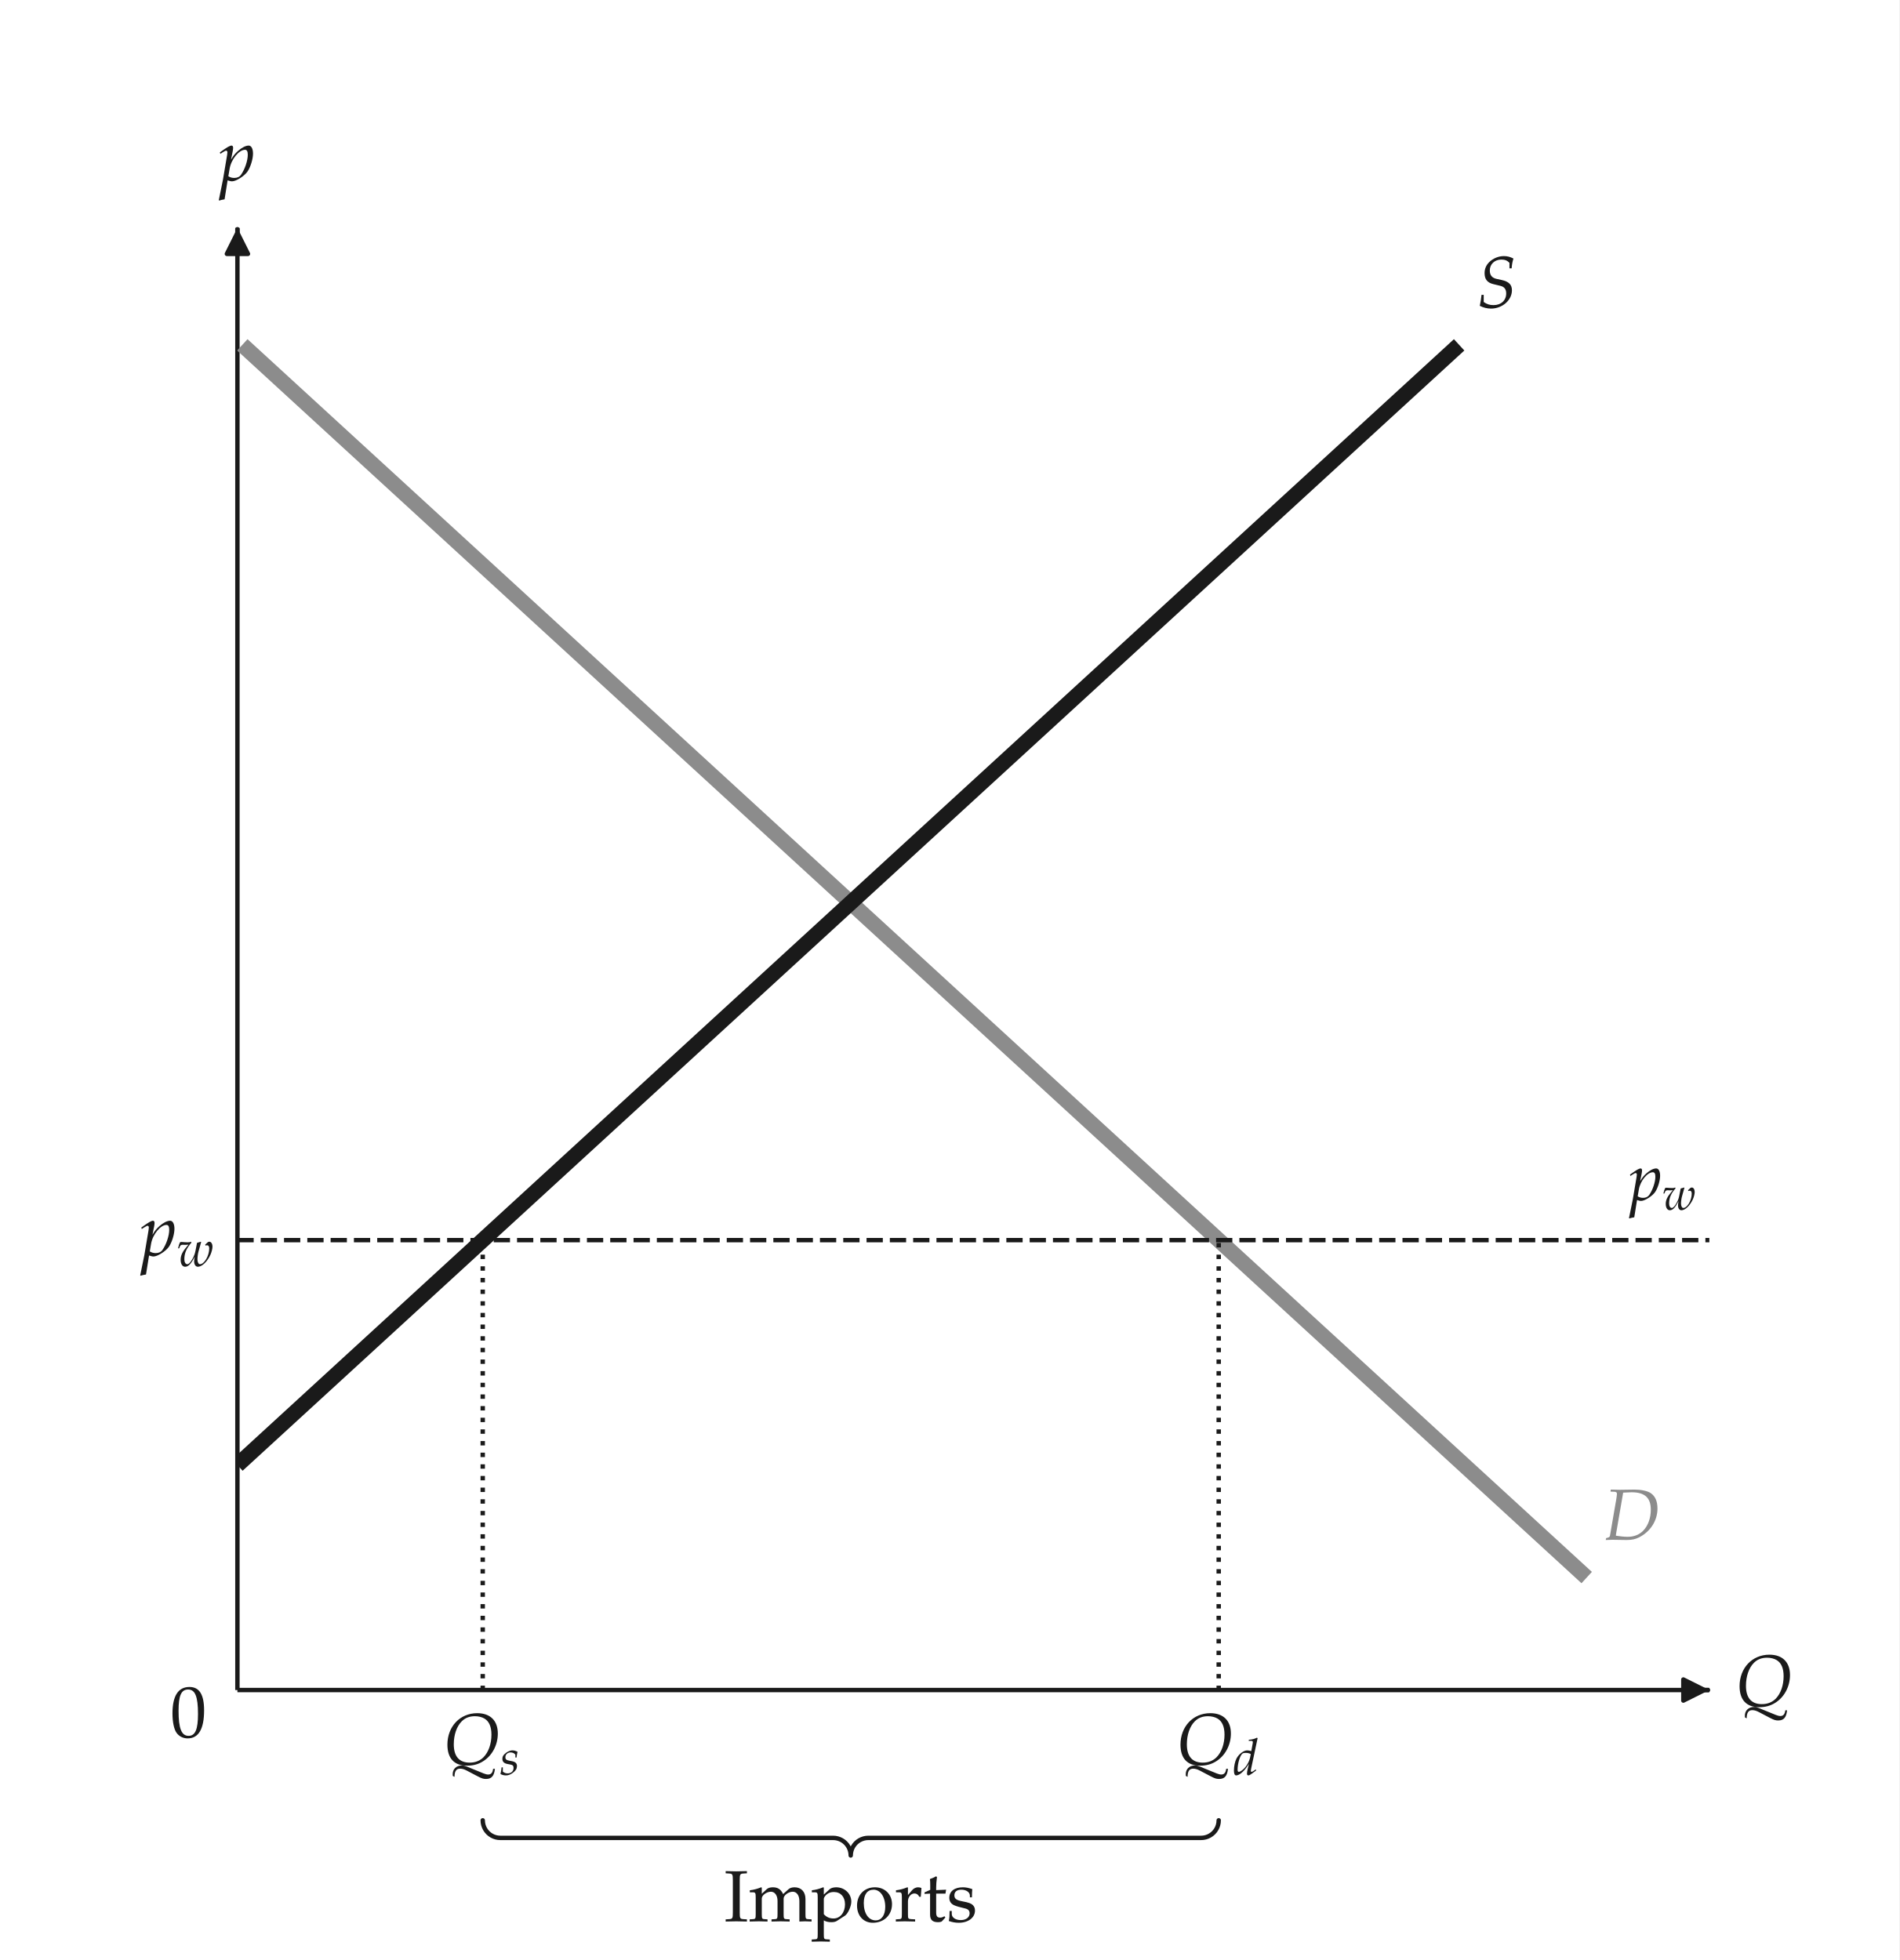
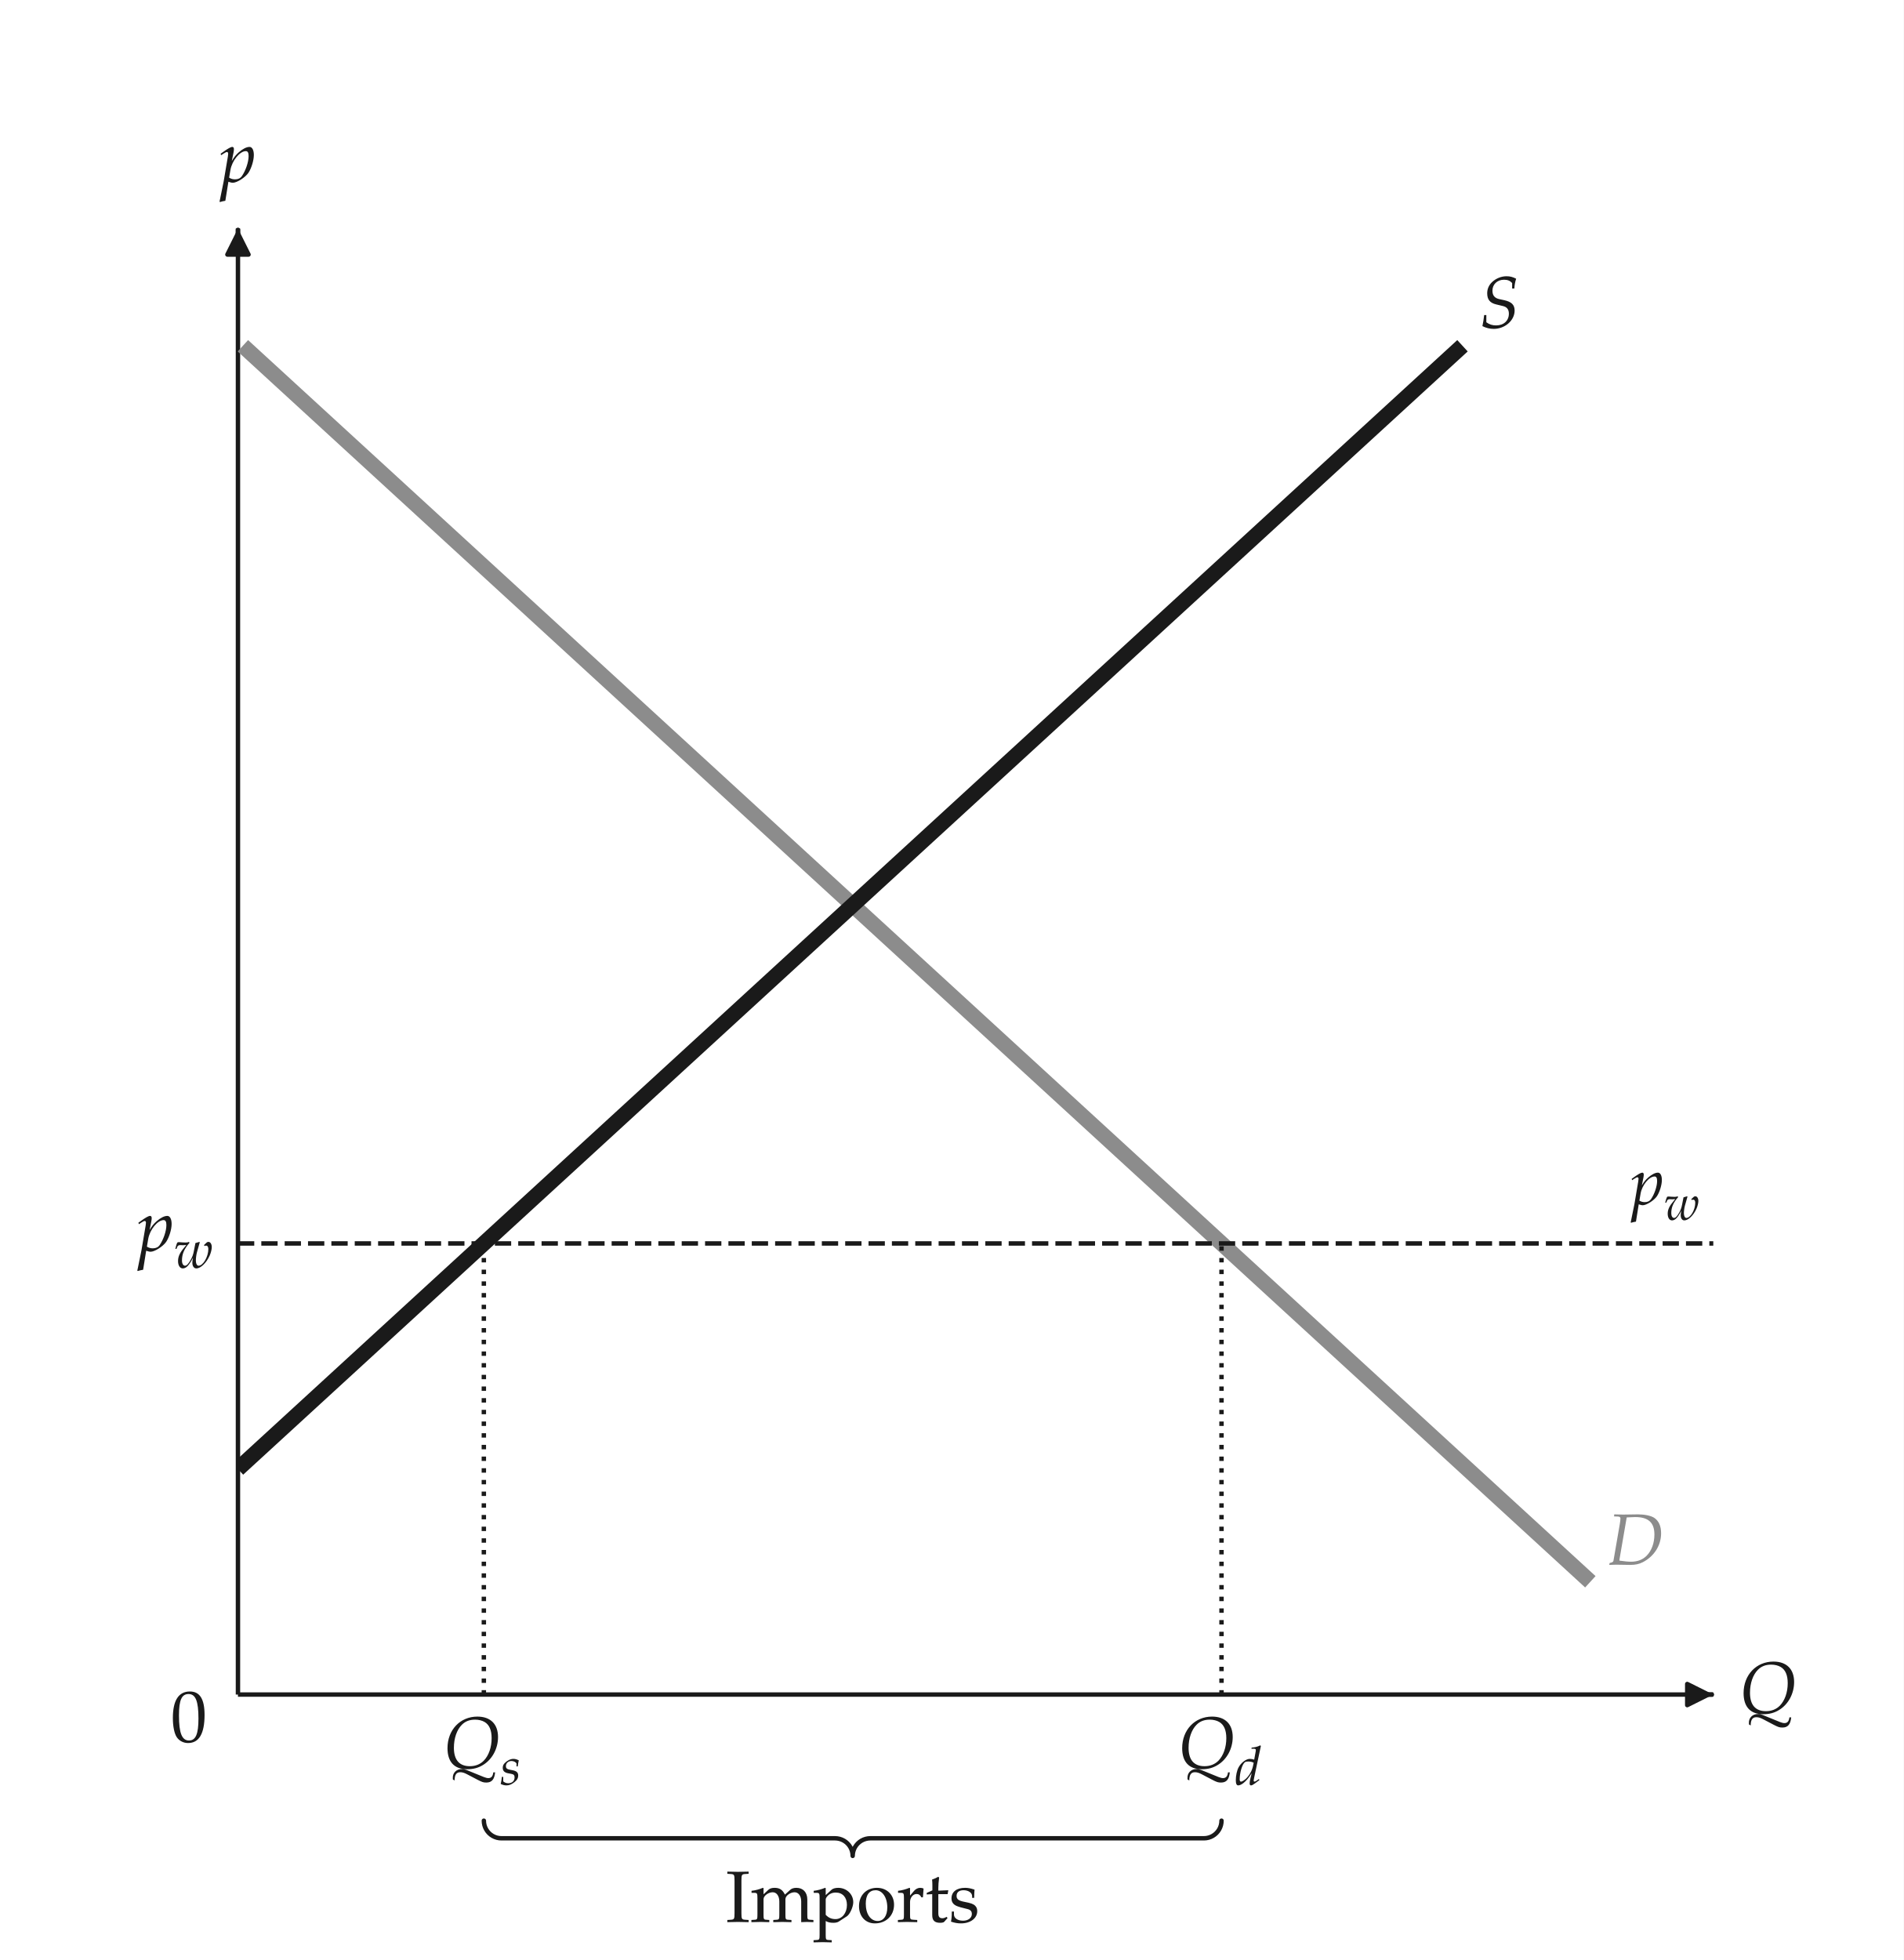
- <svg xmlns="http://www.w3.org/2000/svg" xmlns:xlink="http://www.w3.org/1999/xlink" width="432pt" height="445.896pt" viewBox="0 0 432 445.896" version="1.1">
+ <svg xmlns="http://www.w3.org/2000/svg" width="432pt" height="444.707pt" viewBox="0 0 432 444.707" version="1.1">
  <defs>
    <style type="text/css">*{stroke-linejoin: round; stroke-linecap: butt}</style>
  </defs>
  <g id="figure_1">
    <g id="patch_1">
-       <path d="M 0 445.896  L 432 445.896  L 432 -0  L 0 -0  z " style="fill: #ffffff" />
+       <path d="M 0 444.707  L 432 444.707  L 432 0  L 0 0  z " style="fill: #ffffff" />
    </g>
    <g id="axes_1">
      <g id="axes.x">
        <path d="M 54 384.48  L 388.8 384.48  " style="fill: none; stroke: #1a1a1a; stroke-linejoin: miter" />
      </g>
      <g id="patch_2">
        <path d="M 388.465 384.48  Q 388.633 384.48 387.682 384.48  " style="fill: none; stroke: #1a1a1a; stroke-linecap: round" />
        <path d="M 382.882 382.08  L 387.682 384.48  L 382.882 386.88  z " style="fill: #1a1a1a; stroke: #1a1a1a; stroke-linecap: round" />
      </g>
      <g id="axes.y">
        <path d="M 54 384.48  L 54 51.84  " style="fill: none; stroke: #1a1a1a; stroke-linejoin: miter" />
      </g>
      <g id="patch_3">
        <path d="M 54 52.173  Q 54 52.006 54 52.958  " style="fill: none; stroke: #1a1a1a; stroke-linecap: round" />
        <path d="M 51.6 57.758  L 54 52.958  L 56.4 57.758  z " style="fill: #1a1a1a; stroke: #1a1a1a; stroke-linecap: round" />
      </g>
      <g id="axes.y.label">
-         <g style="fill: #1a1a1a" transform="translate(49.875 41.2035) scale(0.165 -0.165)">
-           <defs>
-             <path id="TeXGyrePagella-Italic-51" d="M -45 -1728  L 0 -1766  C 134 -1722 262 -1690 467 -1658  L 736 19  L 794 0  C 960 -58 1056 -70 1126 -70  C 1485 -70 2221 397 2496 800  C 2758 1190 2976 1894 2976 2374  C 2976 2803 2829 3085 2598 3085  C 2330 3085 1997 2912 1658 2618  C 1402 2387 1267 2227 1037 1850  L 1190 2611  C 1210 2720 1222 2816 1222 2893  C 1222 3014 1171 3085 1082 3085  C 947 3085 704 2950 230 2611  L 51 2483  L 96 2355  L 301 2490  C 480 2605 550 2637 608 2637  C 672 2637 717 2579 717 2490  C 717 2438 704 2310 691 2246  L 320 51  L 6 -1491  L -45 -1728  z M 800 378  L 915 1056  C 1056 1875 1741 2714 2272 2714  C 2438 2714 2515 2573 2515 2278  C 2515 1760 2259 998 1920 512  C 1792 326 1587 230 1325 230  C 1126 230 966 275 800 378  z " transform="scale(0.015625)" />
-           </defs>
-           <use xlink:href="#TeXGyrePagella-Italic-51" transform="translate(0 0.796875)" />
-         </g>
+         <path d="M 57.605 35.164  C 57.605 34.059 57.226 33.333 56.632 33.333  C 55.939 33.333 55.081 33.779 54.206 34.538  C 53.546 35.132 53.2 35.544 52.606 36.517  L 53.002 34.554  C 53.051 34.273 53.084 34.026 53.084 33.828  C 53.084 33.514 52.952 33.333 52.721 33.333  C 52.375 33.333 51.748 33.679 50.527 34.554  L 50.065 34.884  L 50.18 35.214  L 50.708 34.867  C 51.17 34.571 51.352 34.488 51.5 34.488  C 51.665 34.488 51.781 34.636 51.781 34.867  C 51.781 34.999 51.748 35.33 51.715 35.495  L 50.758 41.154  L 49.949 45.13  L 49.817 45.741  L 49.933 45.84  C 50.279 45.724 50.609 45.642 51.137 45.559  L 51.83 41.236  L 51.979 41.286  C 52.408 41.434 52.655 41.468 52.837 41.468  C 53.761 41.468 55.658 40.263 56.368 39.224  C 57.044 38.217 57.605 36.402 57.605 35.164  z M 56.417 35.412  C 56.417 36.748 55.757 38.712 54.883 39.966  C 54.553 40.444 54.025 40.692 53.348 40.692  C 52.837 40.692 52.424 40.577 51.995 40.312  L 52.292 38.563  C 52.655 36.452 54.421 34.29 55.79 34.29  C 56.219 34.29 56.417 34.653 56.417 35.412  z " style="fill: #1a1a1a" />
      </g>
      <g id="axes.x.label">
-         <g style="fill: #1a1a1a" transform="translate(394.8 388.1513) scale(0.165 -0.165)">
-           <defs>
-             <path id="TeXGyrePagella-Italic-32" d="M 339 1741  C 339 531 941 -115 2067 -115  C 2611 -115 3066 6 3482 269  C 4288 768 4787 1709 4787 2720  C 4787 3859 4122 4518 2970 4518  C 1453 4518 339 3347 339 1741  z M 806 -909  C 806 -909 806 -966 813 -1018  L 966 -1101  C 966 -608 1120 -378 1459 -378  C 1645 -378 1824 -429 2074 -563  L 3002 -1050  C 3386 -1248 3501 -1286 3757 -1286  C 4237 -1286 4467 -1011 4531 -390  L 4371 -390  C 4333 -736 4192 -896 3936 -896  C 3827 -896 3706 -864 3539 -800  L 2029 -186  C 1869 -122 1754 -96 1606 -96  C 1133 -96 781 -422 806 -909  z M 902 1773  C 902 2605 1158 3354 1600 3795  C 1901 4102 2285 4250 2771 4250  C 3078 4250 3392 4173 3603 4045  C 4019 3802 4224 3322 4224 2618  C 4224 1811 3968 1088 3533 640  C 3219 320 2803 154 2304 154  C 1382 154 902 704 902 1773  z " transform="scale(0.015625)" />
-           </defs>
-           <use xlink:href="#TeXGyrePagella-Italic-32" transform="translate(0 0.40625)" />
-         </g>
+         <path d="M 406.482 389.653  L 406.07 389.653  C 405.971 390.544 405.608 390.956 404.947 390.956  C 404.667 390.956 404.353 390.874 403.925 390.709  L 400.031 389.125  C 399.618 388.96 399.321 388.894 398.942 388.894  C 397.721 388.894 396.813 389.735 396.879 390.989  C 396.879 390.989 396.879 391.138 396.896 391.27  L 397.291 391.484  C 397.291 390.214 397.688 389.62 398.562 389.62  C 399.041 389.62 399.502 389.752 400.146 390.098  L 402.538 391.352  C 403.529 391.864 403.825 391.963 404.486 391.963  C 405.723 391.963 406.317 391.253 406.482 389.653  z M 407.142 381.634  C 407.142 378.697 405.426 376.997 402.456 376.997  C 398.546 376.997 395.675 380.017 395.675 384.158  C 395.675 387.277 397.226 388.943 400.13 388.943  C 401.532 388.943 402.704 388.63 403.776 387.953  C 405.855 386.666 407.142 384.241 407.142 381.634  z M 405.69 381.898  C 405.69 383.977 405.03 385.841 403.908 386.996  C 403.099 387.821 402.027 388.25 400.74 388.25  C 398.364 388.25 397.127 386.831 397.127 384.076  C 397.127 381.931 397.786 380 398.925 378.862  C 399.7 378.07 400.69 377.69 401.945 377.69  C 402.736 377.69 403.545 377.888 404.089 378.218  C 405.162 378.845 405.69 380.083 405.69 381.898  z " style="fill: #1a1a1a" />
      </g>
      <g id="axes.origin.label">
-         <g style="fill: #1a1a1a" transform="translate(38.75 395.1513) scale(0.165 -0.165)">
-           <defs>
-             <path id="TeXGyrePagella-Regular-11" d="M 186 2074  C 186 1325 320 678 544 365  C 768 51 1126 -128 1523 -128  C 2490 -128 2976 704 2976 2342  C 2976 3744 2560 4410 1683 4410  C 691 4410 186 3622 186 2074  z M 723 2304  C 723 3654 960 4186 1568 4186  C 2189 4186 2438 3558 2438 2022  C 2438 659 2195 96 1606 96  C 986 96 723 742 723 2304  z " transform="scale(0.015625)" />
-           </defs>
-           <use xlink:href="#TeXGyrePagella-Regular-11" />
-         </g>
+         <path d="M 39.228 389.805  C 39.228 391.736 39.575 393.402 40.153 394.211  C 40.73 395.019 41.654 395.481 42.677 395.481  C 45.169 395.481 46.422 393.336 46.422 389.112  C 46.422 385.499 45.35 383.783 43.09 383.783  C 40.532 383.783 39.228 385.812 39.228 389.805  z M 40.614 389.211  C 40.614 385.73 41.225 384.36 42.792 384.36  C 44.393 384.36 45.036 385.977 45.036 389.937  C 45.036 393.452 44.41 394.904 42.892 394.904  C 41.291 394.904 40.614 393.237 40.614 389.211  z " style="fill: #1a1a1a" />
      </g>
      <g id="market.trade.volume">
-         <path d="M 109.8 414.116  L 109.834 414.639  L 109.936 415.152  L 110.104 415.647  L 110.336 416.116  L 110.627 416.552  L 110.972 416.945  L 111.365 417.29  L 111.8 417.581  L 112.269 417.812  L 112.765 417.98  L 113.278 418.082  L 113.8 418.116  L 189.5 418.116  L 190.022 418.151  L 190.535 418.253  L 191.031 418.421  L 191.5 418.652  L 191.935 418.943  L 192.328 419.288  L 192.673 419.681  L 192.964 420.116  L 193.196 420.586  L 193.364 421.081  L 193.466 421.594  L 193.5 422.116  L 193.534 421.594  L 193.636 421.081  L 193.804 420.586  L 194.036 420.116  L 194.327 419.681  L 194.672 419.288  L 195.065 418.943  L 195.5 418.652  L 195.969 418.421  L 196.465 418.253  L 196.978 418.151  L 197.5 418.116  L 273.2 418.116  L 273.722 418.082  L 274.235 417.98  L 274.731 417.812  L 275.2 417.581  L 275.635 417.29  L 276.028 416.945  L 276.373 416.552  L 276.664 416.116  L 276.896 415.647  L 277.064 415.152  L 277.166 414.639  L 277.2 414.116  " style="fill: none; stroke: #1a1a1a; stroke-linecap: round" />
+         <path d="M 109.8 413.091  L 109.834 413.613  L 109.936 414.127  L 110.104 414.622  L 110.336 415.091  L 110.627 415.526  L 110.972 415.92  L 111.365 416.265  L 111.8 416.555  L 112.269 416.787  L 112.765 416.955  L 113.278 417.057  L 113.8 417.091  L 189.5 417.091  L 190.022 417.126  L 190.535 417.228  L 191.031 417.396  L 191.5 417.627  L 191.935 417.918  L 192.328 418.263  L 192.673 418.656  L 192.964 419.091  L 193.196 419.561  L 193.364 420.056  L 193.466 420.569  L 193.5 421.091  L 193.534 420.569  L 193.636 420.056  L 193.804 419.561  L 194.036 419.091  L 194.327 418.656  L 194.672 418.263  L 195.065 417.918  L 195.5 417.627  L 195.969 417.396  L 196.465 417.228  L 196.978 417.126  L 197.5 417.091  L 273.2 417.091  L 273.722 417.057  L 274.235 416.955  L 274.731 416.787  L 275.2 416.555  L 275.635 416.265  L 276.028 415.92  L 276.373 415.526  L 276.664 415.091  L 276.896 414.622  L 277.064 414.127  L 277.166 413.613  L 277.2 413.091  " style="fill: none; stroke: #1a1a1a; stroke-linecap: round" />
      </g>
      <g id="market.trade.mark.q_s">
-         <g style="fill: #1a1a1a" transform="translate(100.89 401.459) scale(0.165 -0.165)">
-           <defs>
-             <path id="TeXGyrePagella-Italic-54" d="M 58 102  C 301 -19 518 -70 742 -70  C 1056 -70 1350 45 1677 301  C 2003 557 2138 794 2138 1114  C 2138 1459 1939 1645 1459 1734  L 1184 1786  C 800 1856 678 1965 678 2227  C 678 2566 960 2829 1331 2829  C 1594 2829 1837 2714 1939 2541  L 1939 2189  L 2086 2189  C 2112 2413 2138 2586 2208 2912  C 1958 3034 1779 3085 1568 3085  C 1235 3085 845 2899 538 2586  C 371 2413 301 2253 301 2022  C 301 1664 499 1459 922 1376  L 1325 1299  C 1606 1248 1709 1139 1709 883  C 1709 461 1414 186 960 186  C 730 186 538 256 358 410  L 358 947  L 198 947  C 166 621 128 397 58 102  z " transform="scale(0.015625)" />
-           </defs>
-           <use xlink:href="#TeXGyrePagella-Italic-32" transform="translate(0 0.40625)" />
-           <use xlink:href="#TeXGyrePagella-Italic-54" transform="translate(77.79993 -14.05469) scale(0.7)" />
-         </g>
+         <path d="M 112.359 402.135  L 111.946 402.135  C 111.847 403.026 111.484 403.439 110.824 403.439  C 110.544 403.439 110.23 403.356 109.801 403.192  L 105.907 401.608  C 105.495 401.442 105.198 401.377 104.818 401.377  C 103.597 401.377 102.69 402.218 102.756 403.472  C 102.756 403.472 102.756 403.62 102.772 403.752  L 103.168 403.967  C 103.168 402.697 103.564 402.103 104.439 402.103  C 104.917 402.103 105.379 402.235 106.023 402.581  L 108.415 403.835  C 109.405 404.346 109.702 404.445 110.362 404.445  C 111.6 404.445 112.194 403.736 112.359 402.135  z M 113.019 394.116  C 113.019 391.18 111.303 389.48 108.333 389.48  C 104.422 389.48 101.551 392.5 101.551 396.641  C 101.551 399.76 103.102 401.426 106.006 401.426  C 107.409 401.426 108.58 401.113 109.653 400.436  C 111.732 399.149 113.019 396.724 113.019 394.116  z M 111.567 394.38  C 111.567 396.459 110.907 398.324 109.785 399.479  C 108.976 400.304 107.904 400.733 106.617 400.733  C 104.241 400.733 103.003 399.314 103.003 396.558  C 103.003 394.413 103.663 392.483 104.802 391.344  C 105.577 390.553 106.567 390.173 107.821 390.173  C 108.613 390.173 109.422 390.371 109.966 390.701  C 111.039 391.328 111.567 392.565 111.567 394.38  z M 117.726 399.401  C 117.25 399.169 116.908 399.072 116.505 399.072  C 115.87 399.072 115.125 399.426 114.539 400.024  C 114.222 400.354 114.088 400.659 114.088 401.099  C 114.088 401.782 114.466 402.173 115.272 402.332  L 116.041 402.478  C 116.578 402.576 116.774 402.784 116.774 403.272  C 116.774 404.078 116.212 404.603 115.345 404.603  C 114.906 404.603 114.539 404.469 114.197 404.176  L 114.197 403.15  L 113.892 403.15  C 113.831 403.773 113.758 404.2 113.624 404.762  C 114.088 404.994 114.503 405.091 114.93 405.091  C 115.528 405.091 116.09 404.872 116.713 404.383  C 117.335 403.895 117.592 403.443 117.592 402.832  C 117.592 402.173 117.213 401.819 116.298 401.648  L 115.773 401.55  C 115.04 401.416 114.808 401.209 114.808 400.708  C 114.808 400.061 115.345 399.56 116.053 399.56  C 116.554 399.56 117.018 399.78 117.213 400.11  L 117.213 400.781  L 117.494 400.781  C 117.543 400.354 117.592 400.024 117.726 399.401  z " style="fill: #1a1a1a" />
      </g>
      <g id="market.trade.mark.q_d">
-         <g style="fill: #1a1a1a" transform="translate(267.63 401.459) scale(0.165 -0.165)">
-           <defs>
-             <path id="TeXGyrePagella-Italic-45" d="M 109 550  C 109 134 205 -70 390 -70  C 563 -70 800 38 1018 211  C 1363 493 1574 742 2003 1389  L 1856 806  C 1786 525 1754 320 1754 154  C 1754 19 1811 -70 1920 -70  C 2029 -70 2182 19 2400 179  L 2918 563  L 2854 685  L 2573 486  C 2483 422 2381 378 2323 378  C 2272 378 2234 435 2234 525  C 2234 576 2246 634 2285 819  L 3091 4621  L 3014 4691  C 2682 4525 2451 4467 1990 4422  L 1965 4288  L 2272 4288  C 2426 4288 2490 4243 2490 4134  C 2490 4083 2483 4026 2477 3981  L 2298 2995  C 2106 3053 1933 3085 1773 3085  C 1331 3085 730 2624 435 2067  C 237 1696 109 1088 109 550  z M 570 627  C 570 1434 864 2432 1178 2675  C 1261 2739 1382 2771 1555 2771  C 1837 2771 2022 2733 2234 2624  L 2157 2246  C 2042 1683 1728 1120 1331 742  C 1107 531 851 378 730 378  C 627 378 570 467 570 627  z " transform="scale(0.015625)" />
-           </defs>
-           <use xlink:href="#TeXGyrePagella-Italic-32" transform="translate(0 0.40625)" />
-           <use xlink:href="#TeXGyrePagella-Italic-45" transform="translate(77.79993 -14.05469) scale(0.7)" />
-         </g>
+         <path d="M 279.081 402.135  L 278.668 402.135  C 278.57 403.026 278.207 403.439 277.546 403.439  C 277.266 403.439 276.952 403.356 276.524 403.192  L 272.63 401.608  C 272.217 401.442 271.92 401.377 271.541 401.377  C 270.32 401.377 269.412 402.218 269.478 403.472  C 269.478 403.472 269.478 403.62 269.495 403.752  L 269.89 403.967  C 269.89 402.697 270.286 402.103 271.161 402.103  C 271.639 402.103 272.101 402.235 272.745 402.581  L 275.137 403.835  C 276.127 404.346 276.425 404.445 277.084 404.445  C 278.322 404.445 278.916 403.736 279.081 402.135  z M 279.741 394.116  C 279.741 391.18 278.025 389.48 275.055 389.48  C 271.144 389.48 268.274 392.5 268.274 396.641  C 268.274 399.76 269.825 401.426 272.728 401.426  C 274.131 401.426 275.303 401.113 276.375 400.436  C 278.454 399.149 279.741 396.724 279.741 394.116  z M 278.289 394.38  C 278.289 396.459 277.629 398.324 276.507 399.479  C 275.699 400.304 274.626 400.733 273.339 400.733  C 270.963 400.733 269.726 399.314 269.726 396.558  C 269.726 394.413 270.385 392.483 271.524 391.344  C 272.3 390.553 273.289 390.173 274.543 390.173  C 275.336 390.173 276.144 390.371 276.688 390.701  C 277.761 391.328 278.289 392.565 278.289 394.38  z M 286.133 396.141  L 285.987 396.007  C 285.352 396.325 284.912 396.434 284.033 396.52  L 283.984 396.776  L 284.571 396.776  C 284.864 396.776 284.986 396.862 284.986 397.069  C 284.986 397.167 284.973 397.277 284.961 397.362  L 284.619 399.243  C 284.253 399.133 283.923 399.072 283.618 399.072  C 282.776 399.072 281.628 399.951 281.066 401.013  C 280.688 401.721 280.444 402.881 280.444 403.907  C 280.444 404.701 280.627 405.091 280.981 405.091  C 281.31 405.091 281.762 404.884 282.177 404.554  C 282.837 404.017 283.24 403.541 284.058 402.307  L 283.777 403.419  C 283.643 403.956 283.582 404.346 283.582 404.664  C 283.582 404.92 283.691 405.091 283.899 405.091  C 284.107 405.091 284.4 404.92 284.815 404.615  L 285.804 403.883  L 285.682 403.651  L 285.144 404.029  C 284.973 404.151 284.778 404.237 284.668 404.237  C 284.571 404.237 284.497 404.127 284.497 403.956  C 284.497 403.858 284.522 403.748 284.595 403.394  z M 284.497 399.951  L 284.351 400.671  C 284.131 401.746 283.533 402.82 282.776 403.541  C 282.348 403.944 281.86 404.237 281.628 404.237  C 281.433 404.237 281.323 404.066 281.323 403.76  C 281.323 402.222 281.884 400.317 282.483 399.853  C 282.641 399.731 282.873 399.67 283.203 399.67  C 283.74 399.67 284.094 399.743 284.497 399.951  z " style="fill: #1a1a1a" />
      </g>
      <g id="market.trade.volume.label">
-         <g style="fill: #1a1a1a" transform="translate(164.692 437.0955) scale(0.165 -0.165)">
-           <defs>
-             <path id="TeXGyrePagella-Regular-2a" d="M 141 -19  C 454 -6 762 0 1075 0  C 1389 0 1702 -6 2016 -19  L 2016 173  L 1709 192  C 1414 211 1382 262 1382 768  L 1382 3642  C 1382 4147 1414 4198 1709 4218  L 2016 4237  L 2016 4429  C 1702 4416 1389 4410 1075 4410  C 762 4410 454 4416 141 4429  L 141 4237  L 448 4218  C 742 4198 774 4147 774 3642  L 774 768  C 774 262 742 211 448 192  L 141 173  L 141 -19  z " transform="scale(0.015625)" />
-             <path id="TeXGyrePagella-Regular-4e" d="M 102 -19  C 371 -6 646 0 915 0  C 1171 0 1421 -6 1677 -19  L 1677 173  L 1408 192  C 1190 205 1171 250 1171 653  L 1171 2010  C 1171 2298 1594 2611 1978 2611  C 2323 2611 2560 2285 2560 1798  L 2560 653  C 2560 250 2541 205 2323 192  L 2029 173  L 2029 -19  C 2298 -6 2560 0 2829 0  C 3098 0 3360 -6 3629 -19  L 3629 173  L 3334 192  C 3117 205 3098 250 3098 653  L 3098 2010  C 3098 2298 3520 2611 3904 2611  C 4250 2611 4486 2285 4486 1798  L 4486 -19  C 4653 -6 4826 0 4992 0  C 5184 0 5370 -6 5562 -19  L 5562 173  L 5261 192  C 5043 205 5024 250 5024 653  L 5024 1971  C 5024 2605 4653 3002 4064 3002  C 3840 3002 3654 2944 3539 2842  L 3053 2406  C 2848 2829 2586 3002 2144 3002  C 1907 3002 1728 2944 1613 2842  L 1171 2432  L 1171 2976  L 1114 3002  C 787 2867 454 2778 115 2739  L 115 2560  L 352 2560  C 608 2560 634 2515 634 2093  L 634 653  C 634 250 614 205 397 192  L 102 173  L 102 -19  z " transform="scale(0.015625)" />
-             <path id="TeXGyrePagella-Regular-51" d="M 51 -1606  L 51 -1798  C 320 -1786 582 -1779 851 -1779  C 1120 -1779 1382 -1786 1651 -1798  L 1651 -1606  L 1357 -1587  C 1139 -1574 1120 -1530 1120 -1126  L 1120 83  C 1312 -32 1517 -77 1805 -77  C 1990 -77 2157 -38 2259 26  L 2989 499  C 3245 666 3546 1325 3546 1734  C 3546 2445 2957 3002 2214 3002  C 1978 3002 1747 2938 1645 2842  L 1120 2362  L 1120 2976  L 1062 3002  C 736 2867 403 2778 64 2739  L 64 2560  L 301 2560  C 557 2560 582 2515 582 2093  L 582 -1126  C 582 -1530 563 -1574 346 -1587  L 51 -1606  z M 1120 627  L 1120 1958  C 1120 2048 1152 2118 1235 2227  C 1421 2464 1683 2586 2003 2586  C 2605 2586 2989 2163 2989 1498  C 2989 781 2560 250 1984 250  C 1632 250 1370 365 1120 627  z " transform="scale(0.015625)" />
-             <path id="TeXGyrePagella-Regular-50" d="M 205 1389  C 205 486 774 -128 1600 -128  C 2586 -128 3290 557 3290 1517  C 3290 2381 2662 3002 1786 3002  C 851 3002 205 2342 205 1389  z M 800 1606  C 800 2374 1107 2790 1670 2790  C 2259 2790 2694 2150 2694 1280  C 2694 544 2368 83 1850 83  C 1222 83 800 698 800 1606  z " transform="scale(0.015625)" />
-             <path id="TeXGyrePagella-Regular-53" d="M 134 -19  C 397 -6 659 0 922 0  C 1229 0 1530 -6 1837 -19  L 1837 173  L 1504 192  C 1216 211 1203 230 1203 653  L 1203 1754  C 1203 2138 1459 2458 1773 2458  C 1965 2458 2099 2368 2202 2163  L 2336 2163  L 2394 2931  C 2323 2976 2208 3002 2093 3002  C 1901 3002 1696 2899 1562 2739  L 1203 2317  L 1203 2976  L 1146 3002  C 819 2867 486 2778 147 2739  L 147 2560  L 384 2560  C 640 2560 666 2515 666 2093  L 666 653  C 666 250 646 205 429 192  L 134 173  L 134 -19  z " transform="scale(0.015625)" />
-             <path id="TeXGyrePagella-Regular-55" d="M 141 2419  L 627 2445  L 627 602  C 627 128 838 -77 1331 -77  C 1478 -77 1632 -45 1670 0  L 1978 339  L 1894 448  C 1734 358 1638 326 1517 326  C 1267 326 1165 454 1165 768  L 1165 2445  L 1984 2445  L 2042 2790  L 1165 2752  L 1165 2995  C 1165 3264 1184 3494 1235 3904  L 1158 3974  C 1005 3878 813 3795 614 3731  C 634 3539 640 3418 640 3226  L 640 2778  L 141 2554  L 141 2419  z " transform="scale(0.015625)" />
-             <path id="TeXGyrePagella-Regular-54" d="M 192 26  C 525 -83 774 -128 1069 -128  C 1907 -128 2502 320 2502 947  C 2502 1146 2451 1293 2323 1421  C 2157 1587 1946 1658 1382 1766  C 858 1869 685 1997 685 2291  C 685 2611 909 2790 1299 2790  C 1728 2790 2054 2566 2054 2266  L 2054 2118  L 2234 2118  C 2240 2490 2246 2643 2266 2842  C 1926 2957 1696 3002 1434 3002  C 691 3002 237 2650 237 2074  C 237 1766 378 1549 672 1414  C 845 1338 1184 1235 1619 1139  C 1907 1075 2029 941 2029 698  C 2029 352 1709 109 1254 109  C 787 109 454 333 454 653  L 454 915  L 262 915  C 262 474 243 282 192 26  z " transform="scale(0.015625)" />
-           </defs>
-           <use xlink:href="#TeXGyrePagella-Regular-2a" />
-           <use xlink:href="#TeXGyrePagella-Regular-4e" transform="translate(33.70312 0)" />
-           <use xlink:href="#TeXGyrePagella-Regular-51" transform="translate(120 0)" />
-           <use xlink:href="#TeXGyrePagella-Regular-50" transform="translate(180.0938 0)" />
-           <use xlink:href="#TeXGyrePagella-Regular-53" transform="translate(234.6875 0)" />
-           <use xlink:href="#TeXGyrePagella-Regular-55" transform="translate(274.1875 0)" />
-           <use xlink:href="#TeXGyrePagella-Regular-54" transform="translate(306.7812 0)" />
-         </g>
+         <path d="M 165.054 436.12  C 165.863 436.087 166.655 436.07 167.463 436.07  C 168.272 436.07 169.08 436.087 169.888 436.12  L 169.888 435.625  L 169.096 435.575  C 168.338 435.526 168.255 435.394 168.255 434.09  L 168.255 426.682  C 168.255 425.378 168.338 425.246 169.096 425.197  L 169.888 425.147  L 169.888 424.652  C 169.08 424.685 168.272 424.702 167.463 424.702  C 166.655 424.702 165.863 424.685 165.054 424.652  L 165.054 425.147  L 165.846 425.197  C 166.605 425.246 166.688 425.378 166.688 426.682  L 166.688 434.09  C 166.688 435.394 166.605 435.526 165.846 435.575  L 165.054 435.625  z M 170.516 436.12  C 171.208 436.087 171.918 436.07 172.611 436.07  C 173.271 436.07 173.915 436.087 174.575 436.12  L 174.575 435.625  L 173.881 435.575  C 173.321 435.542 173.271 435.427 173.271 434.387  L 173.271 430.889  C 173.271 430.147 174.36 429.338 175.35 429.338  C 176.241 429.338 176.851 430.18 176.851 431.434  L 176.851 434.387  C 176.851 435.427 176.802 435.542 176.241 435.575  L 175.482 435.625  L 175.482 436.12  C 176.175 436.087 176.851 436.07 177.544 436.07  C 178.238 436.07 178.914 436.087 179.607 436.12  L 179.607 435.625  L 178.848 435.575  C 178.287 435.542 178.238 435.427 178.238 434.387  L 178.238 430.889  C 178.238 430.147 179.327 429.338 180.316 429.338  C 181.208 429.338 181.818 430.18 181.818 431.434  L 181.818 436.12  C 182.247 436.087 182.692 436.07 183.121 436.07  C 183.617 436.07 184.095 436.087 184.59 436.12  L 184.59 435.625  L 183.815 435.575  C 183.254 435.542 183.204 435.427 183.204 434.387  L 183.204 430.988  C 183.204 429.355 182.247 428.332 180.729 428.332  C 180.151 428.332 179.673 428.48 179.376 428.744  L 178.122 429.866  C 177.594 428.777 176.917 428.332 175.779 428.332  C 175.168 428.332 174.707 428.48 174.41 428.744  L 173.271 429.8  L 173.271 428.398  L 173.123 428.332  C 172.281 428.678 171.423 428.909 170.548 429.008  L 170.548 429.47  L 171.159 429.47  C 171.819 429.47 171.885 429.586 171.885 430.675  L 171.885 434.387  C 171.885 435.427 171.835 435.542 171.274 435.575  L 170.516 435.625  z M 184.623 440.212  L 184.623 440.707  C 185.316 440.674 185.993 440.657 186.685 440.657  C 187.379 440.657 188.055 440.674 188.748 440.707  L 188.748 440.212  L 187.989 440.162  C 187.428 440.129 187.379 440.014 187.379 438.974  L 187.379 435.856  C 187.874 436.153 188.401 436.268 189.144 436.268  C 189.623 436.268 190.052 436.169 190.315 436.004  L 192.196 434.783  C 192.857 434.354 193.632 432.655 193.632 431.599  C 193.632 429.767 192.114 428.332 190.2 428.332  C 189.589 428.332 188.995 428.497 188.732 428.744  L 187.379 429.982  L 187.379 428.398  L 187.23 428.332  C 186.388 428.678 185.53 428.909 184.656 429.008  L 184.656 429.47  L 185.267 429.47  C 185.927 429.47 185.993 429.586 185.993 430.675  L 185.993 438.974  C 185.993 440.014 185.943 440.129 185.382 440.162  z M 187.379 434.453  L 187.379 431.021  C 187.379 430.79 187.461 430.609 187.675 430.328  C 188.154 429.718 188.831 429.404 189.655 429.404  C 191.207 429.404 192.196 430.493 192.196 432.209  C 192.196 434.057 191.091 435.427 189.606 435.427  C 188.698 435.427 188.022 435.13 187.379 434.453  z M 194.935 432.49  C 194.935 434.816 196.404 436.4 198.532 436.4  C 201.073 436.4 202.888 434.635 202.888 432.16  C 202.888 429.932 201.272 428.332 199.011 428.332  C 196.602 428.332 194.935 430.031 194.935 432.49  z M 196.47 431.929  C 196.47 429.949 197.262 428.876 198.714 428.876  C 200.232 428.876 201.354 430.526 201.354 432.77  C 201.354 434.668 200.512 435.856 199.176 435.856  C 197.559 435.856 196.47 434.272 196.47 431.929  z M 203.763 436.12  C 204.44 436.087 205.116 436.07 205.792 436.07  C 206.584 436.07 207.36 436.087 208.152 436.12  L 208.152 435.625  L 207.294 435.575  C 206.552 435.526 206.518 435.476 206.518 434.387  L 206.518 431.549  C 206.518 430.559 207.179 429.734 207.987 429.734  C 208.482 429.734 208.828 429.965 209.093 430.493  L 209.439 430.493  L 209.588 428.513  C 209.406 428.398 209.109 428.332 208.812 428.332  C 208.317 428.332 207.789 428.596 207.442 429.008  L 206.518 430.097  L 206.518 428.398  L 206.37 428.332  C 205.529 428.678 204.671 428.909 203.796 429.008  L 203.796 429.47  L 204.406 429.47  C 205.066 429.47 205.132 429.586 205.132 430.675  L 205.132 434.387  C 205.132 435.427 205.083 435.542 204.522 435.575  L 203.763 435.625  z M 210.297 429.833  L 211.551 429.767  L 211.551 434.519  C 211.551 435.74 212.095 436.268 213.366 436.268  C 213.745 436.268 214.142 436.186 214.24 436.07  L 215.032 435.196  L 214.818 434.915  C 214.405 435.146 214.158 435.229 213.845 435.229  C 213.201 435.229 212.937 434.899 212.937 434.09  L 212.937 429.767  L 215.049 429.767  L 215.197 428.876  L 212.937 428.975  L 212.937 428.348  C 212.937 427.655 212.987 427.061 213.119 426.005  L 212.921 425.824  C 212.524 426.071 212.03 426.286 211.518 426.451  C 211.567 426.946 211.584 427.259 211.584 427.754  L 211.584 428.909  L 210.297 429.487  z M 215.808 436.004  C 216.666 436.285 217.31 436.4 218.069 436.4  C 220.23 436.4 221.764 435.245 221.764 433.628  C 221.764 433.117 221.632 432.737 221.303 432.407  C 220.874 431.978 220.329 431.797 218.877 431.516  C 217.524 431.252 217.078 430.922 217.078 430.163  C 217.078 429.338 217.656 428.876 218.662 428.876  C 219.768 428.876 220.609 429.454 220.609 430.229  L 220.609 430.609  L 221.071 430.609  C 221.088 429.652 221.105 429.256 221.154 428.744  C 220.28 428.447 219.685 428.332 219.009 428.332  C 217.095 428.332 215.923 429.239 215.923 430.724  C 215.923 431.516 216.286 432.077 217.046 432.424  C 217.491 432.622 218.365 432.886 219.488 433.133  C 220.23 433.298 220.543 433.645 220.543 434.272  C 220.543 435.163 219.719 435.79 218.547 435.79  C 217.343 435.79 216.484 435.212 216.484 434.387  L 216.484 433.711  L 215.989 433.711  C 215.989 434.849 215.94 435.344 215.808 436.004  z " style="fill: #1a1a1a" />
      </g>
      <g id="market.trade.world_price.mark">
-         <g style="fill: #1a1a1a" transform="translate(32.005 285.8005) scale(0.165 -0.165)">
-           <defs>
-             <path id="TeXGyrePagella-Italic-58" d="M 134 2253  L 275 2253  L 384 2522  C 429 2630 557 2701 710 2701  C 832 2701 947 2688 1069 2688  C 1203 2688 1286 2694 1446 2714  C 1389 2630 1318 2560 1254 2483  C 678 1811 461 1350 461 806  C 461 282 685 -70 1024 -70  C 1434 -70 1766 282 2240 1197  C 2182 915 2163 755 2163 608  C 2163 205 2349 -70 2637 -70  C 3155 -70 3827 576 4224 1453  C 4365 1773 4474 2202 4474 2458  C 4474 2822 4307 3085 4077 3085  C 3994 3085 3917 3059 3866 3008  L 3546 2707  L 3616 2586  C 3674 2624 3731 2643 3789 2643  C 3962 2643 4064 2496 4064 2240  C 4064 1312 3443 250 2899 250  C 2714 250 2579 506 2579 858  C 2579 1158 2637 1581 2714 1856  L 3046 3034  L 3002 3085  L 2528 2944  L 2342 1990  C 2266 1594 2176 1338 1990 992  C 1734 512 1491 250 1299 250  C 1075 250 928 499 928 870  C 928 1632 1190 2253 1824 2970  L 1760 3085  C 1632 3027 1549 3008 1370 3008  C 1107 3008 845 3034 582 3053  C 506 3059 448 3040 378 3008  C 288 2835 218 2605 134 2253  z " transform="scale(0.015625)" />
-           </defs>
-           <use xlink:href="#TeXGyrePagella-Italic-51" transform="translate(0 0.796875)" />
-           <use xlink:href="#TeXGyrePagella-Italic-58" transform="translate(49.99995 -13.66406) scale(0.7)" />
-         </g>
+         <path d="M 38.947 277.707  C 38.947 276.602 38.567 275.876 37.973 275.876  C 37.28 275.876 36.422 276.321 35.548 277.08  C 34.888 277.674 34.541 278.087 33.947 279.06  L 34.343 277.097  C 34.393 276.816 34.426 276.569 34.426 276.371  C 34.426 276.057 34.294 275.876 34.063 275.876  C 33.716 275.876 33.089 276.222 31.868 277.097  L 31.406 277.427  L 31.522 277.757  L 32.05 277.41  C 32.512 277.113 32.693 277.031 32.842 277.031  C 33.007 277.031 33.122 277.179 33.122 277.41  C 33.122 277.542 33.089 277.872 33.056 278.037  L 32.099 283.697  L 31.291 287.673  L 31.159 288.284  L 31.274 288.383  C 31.621 288.267 31.951 288.185 32.479 288.102  L 33.172 283.779  L 33.32 283.829  C 33.749 283.977 33.997 284.01 34.178 284.01  C 35.102 284.01 37 282.806 37.709 281.766  C 38.386 280.76 38.947 278.945 38.947 277.707  z M 37.759 277.955  C 37.759 279.291 37.099 281.255 36.224 282.509  C 35.894 282.987 35.366 283.235 34.69 283.235  C 34.178 283.235 33.766 283.119 33.337 282.855  L 33.634 281.106  C 33.997 278.994 35.762 276.833 37.132 276.833  C 37.561 276.833 37.759 277.196 37.759 277.955  z M 48.059 282.968  C 48.059 282.272 47.742 281.772 47.302 281.772  C 47.143 281.772 46.997 281.82 46.899 281.918  L 46.289 282.492  L 46.423 282.724  C 46.533 282.651 46.643 282.614 46.753 282.614  C 47.082 282.614 47.278 282.895 47.278 283.383  C 47.278 285.154 46.093 287.181 45.056 287.181  C 44.701 287.181 44.445 286.692 44.445 286.021  C 44.445 285.447 44.555 284.641 44.701 284.116  L 45.336 281.869  L 45.251 281.772  L 44.347 282.04  L 43.993 283.859  C 43.847 284.616 43.676 285.105 43.322 285.764  C 42.833 286.68 42.369 287.181 42.003 287.181  C 41.576 287.181 41.295 286.704 41.295 285.996  C 41.295 284.543 41.795 283.359 43.004 281.991  L 42.882 281.772  C 42.638 281.881 42.479 281.918 42.137 281.918  C 41.637 281.918 41.136 281.869 40.635 281.833  C 40.489 281.82 40.379 281.857 40.245 281.918  C 40.074 282.248 39.94 282.687 39.781 283.359  L 40.049 283.359  L 40.257 282.846  C 40.342 282.638 40.587 282.504 40.88 282.504  C 41.112 282.504 41.331 282.529 41.563 282.529  C 41.82 282.529 41.979 282.516 42.284 282.48  C 42.174 282.638 42.04 282.773 41.918 282.919  C 40.819 284.201 40.404 285.08 40.404 286.118  C 40.404 287.119 40.831 287.791 41.478 287.791  C 42.259 287.791 42.894 287.119 43.798 285.373  C 43.688 285.911 43.651 286.216 43.651 286.497  C 43.651 287.266 44.005 287.791 44.555 287.791  C 45.544 287.791 46.826 286.558 47.583 284.885  C 47.852 284.275 48.059 283.456 48.059 282.968  z " style="fill: #1a1a1a" />
      </g>
      <g id="market.demand">
-         <path d="M 55.116 78.451  L 360.9 358.892  " clip-path="url(#p3fb443b8b8)" style="fill: none; stroke: #8c8c8c; stroke-width: 3.5; stroke-linejoin: miter" />
+         <path d="M 55.116 78.451  L 360.9 358.892  " clip-path="url(#pb38defc365)" style="fill: none; stroke: #8c8c8c; stroke-width: 3.5; stroke-linejoin: miter" />
      </g>
      <g id="market.supply">
-         <path d="M 54 333.305  L 331.884 78.451  " clip-path="url(#p3fb443b8b8)" style="fill: none; stroke: #1a1a1a; stroke-width: 3.5; stroke-linejoin: miter" />
+         <path d="M 54 333.305  L 331.884 78.451  " clip-path="url(#pb38defc365)" style="fill: none; stroke: #1a1a1a; stroke-width: 3.5; stroke-linejoin: miter" />
      </g>
      <g id="market.trade.world_price">
-         <path d="M 54 282.129  L 388.8 282.129  " clip-path="url(#p3fb443b8b8)" style="fill: none; stroke-dasharray: 3.7,1.6; stroke-dashoffset: 0; stroke: #1a1a1a; stroke-linejoin: miter" />
+         <path d="M 54 282.129  L 388.8 282.129  " clip-path="url(#pb38defc365)" style="fill: none; stroke-dasharray: 3.7,1.6; stroke-dashoffset: 0; stroke: #1a1a1a; stroke-linejoin: miter" />
      </g>
      <g id="market.trade.guide.q_s">
-         <path d="M 109.8 384.48  L 109.8 282.129  " clip-path="url(#p3fb443b8b8)" style="fill: none; stroke-dasharray: 1,1.65; stroke-dashoffset: 0; stroke: #1a1a1a; stroke-linejoin: miter" />
+         <path d="M 109.8 384.48  L 109.8 282.129  " clip-path="url(#pb38defc365)" style="fill: none; stroke-dasharray: 1,1.65; stroke-dashoffset: 0; stroke: #1a1a1a; stroke-linejoin: miter" />
      </g>
      <g id="market.trade.guide.q_d">
-         <path d="M 277.2 384.48  L 277.2 282.129  " clip-path="url(#p3fb443b8b8)" style="fill: none; stroke-dasharray: 1,1.65; stroke-dashoffset: 0; stroke: #1a1a1a; stroke-linejoin: miter" />
+         <path d="M 277.2 384.48  L 277.2 282.129  " clip-path="url(#pb38defc365)" style="fill: none; stroke-dasharray: 1,1.65; stroke-dashoffset: 0; stroke: #1a1a1a; stroke-linejoin: miter" />
      </g>
      <g id="market.demand.label">
-         <g style="fill: #8c8c8c" transform="translate(364.7734 350.4274) scale(0.165 -0.165)">
-           <defs>
-             <path id="TeXGyrePagella-Italic-25" d="M 179 -19  C 378 -6 576 0 774 0  C 1190 0 1606 -19 2022 -19  C 2483 -19 2797 51 3130 218  C 4128 730 4742 1696 4742 2758  C 4742 3386 4550 3834 4160 4109  C 3866 4320 3251 4429 2714 4429  C 2278 4429 1843 4410 1408 4410  C 1146 4410 883 4416 621 4429  L 602 4250  L 941 4237  C 1094 4230 1165 4179 1165 4064  C 1165 3974 1139 3770 1107 3578  L 550 352  C 525 205 333 179 211 147  L 179 -19  z M 1075 358  C 1075 435 1082 480 1101 595  L 1715 4160  C 1965 4160 2208 4192 2458 4192  C 3622 4192 4154 3706 4154 2656  C 4154 1907 3910 1235 3475 794  C 3130 442 2662 262 2106 262  C 1824 262 1510 294 1075 358  z " transform="scale(0.015625)" />
-           </defs>
-           <use xlink:href="#TeXGyrePagella-Italic-25" transform="translate(0 0.796875)" />
-         </g>
+         <path d="M 376.955 347.903  C 376.955 346.286 376.46 345.131 375.453 344.421  C 374.694 343.877 373.11 343.596 371.724 343.596  L 368.358 343.646  L 366.329 343.596  L 366.279 344.058  L 367.154 344.091  C 367.55 344.108 367.731 344.24 367.731 344.537  C 367.731 344.768 367.665 345.296 367.583 345.791  L 366.147 354.107  C 366.081 354.486 365.586 354.552 365.273 354.635  L 365.19 355.064  C 365.702 355.031 366.213 355.014 366.725 355.014  L 369.942 355.064  C 371.13 355.064 371.939 354.882 372.797 354.453  C 375.371 353.133 376.955 350.642 376.955 347.903  z M 375.437 348.167  C 375.437 350.097 374.81 351.83 373.688 352.968  C 372.797 353.876 371.592 354.338 370.157 354.338  C 369.431 354.338 368.622 354.255 367.5 354.09  C 367.5 353.892 367.517 353.777 367.566 353.48  L 369.15 344.289  C 369.794 344.289 370.421 344.207 371.064 344.207  C 374.067 344.207 375.437 345.461 375.437 348.167  z " style="fill: #8c8c8c" />
      </g>
      <g id="market.supply.label">
-         <g style="fill: #1a1a1a" transform="translate(335.8924 69.97577) scale(0.165 -0.165)">
-           <defs>
-             <path id="TeXGyrePagella-Italic-34" d="M 269 128  C 589 -32 922 -115 1261 -115  C 2253 -115 3104 627 3104 1498  C 3104 2003 2829 2272 2182 2413  L 1766 2502  C 1344 2592 1152 2829 1152 3251  C 1152 3808 1581 4211 2170 4211  C 2483 4211 2694 4128 2886 3923  L 2886 3437  L 3078 3437  C 3104 3782 3149 4026 3238 4301  C 2944 4454 2701 4518 2394 4518  C 1920 4518 1440 4320 1094 3981  C 826 3712 691 3392 691 3014  C 691 2470 934 2170 1472 2042  L 2080 1894  C 2432 1811 2598 1594 2598 1222  C 2598 608 2144 192 1485 192  C 1139 192 896 269 614 467  L 614 1101  L 422 1101  C 384 749 339 461 269 128  z " transform="scale(0.015625)" />
-           </defs>
-           <use xlink:href="#TeXGyrePagella-Italic-34" transform="translate(0 0.40625)" />
-         </g>
+         <path d="M 344.061 63.238  C 343.302 62.842 342.675 62.677 341.883 62.677  C 340.662 62.677 339.425 63.188 338.534 64.063  C 337.841 64.756 337.494 65.581 337.494 66.554  C 337.494 67.957 338.121 68.732 339.507 69.062  L 341.075 69.442  C 341.982 69.656 342.411 70.217 342.411 71.174  C 342.411 72.758 341.24 73.831 339.54 73.831  C 338.649 73.831 338.022 73.633 337.296 73.121  L 337.296 71.488  L 336.801 71.488  C 336.702 72.395 336.587 73.138 336.405 73.996  C 337.23 74.408 338.088 74.623 338.963 74.623  C 341.52 74.623 343.715 72.709 343.715 70.465  C 343.715 69.161 343.005 68.468 341.339 68.105  L 340.266 67.874  C 339.177 67.643 338.682 67.033 338.682 65.944  C 338.682 64.508 339.788 63.469 341.306 63.469  C 342.114 63.469 342.659 63.683 343.154 64.211  L 343.154 65.465  L 343.649 65.465  C 343.715 64.574 343.83 63.947 344.061 63.238  z " style="fill: #1a1a1a" />
      </g>
      <g id="market.trade.world_price.label">
-         <g style="fill: #1a1a1a" transform="translate(370.6243 273.1662) scale(0.15 -0.15)">
-           <use xlink:href="#TeXGyrePagella-Italic-51" transform="translate(0 0.796875)" />
-           <use xlink:href="#TeXGyrePagella-Italic-58" transform="translate(49.99995 -13.66406) scale(0.7)" />
-         </g>
+         <path d="M 377.13 267.729  C 377.13 266.724 376.785 266.064 376.245 266.064  C 375.615 266.064 374.835 266.469 374.04 267.159  C 373.44 267.699 373.125 268.074 372.585 268.959  L 372.945 267.174  C 372.99 266.919 373.02 266.694 373.02 266.514  C 373.02 266.229 372.9 266.064 372.69 266.064  C 372.375 266.064 371.805 266.379 370.695 267.174  L 370.275 267.474  L 370.38 267.774  L 370.86 267.459  C 371.28 267.189 371.445 267.114 371.58 267.114  C 371.73 267.114 371.835 267.249 371.835 267.459  C 371.835 267.579 371.805 267.879 371.775 268.029  L 370.905 273.174  L 370.17 276.789  L 370.05 277.344  L 370.155 277.434  C 370.47 277.329 370.77 277.254 371.25 277.179  L 371.88 273.249  L 372.015 273.294  C 372.405 273.429 372.63 273.459 372.795 273.459  C 373.635 273.459 375.36 272.364 376.005 271.419  C 376.62 270.504 377.13 268.854 377.13 267.729  z M 376.05 267.954  C 376.05 269.169 375.45 270.954 374.655 272.094  C 374.355 272.529 373.875 272.754 373.26 272.754  C 372.795 272.754 372.42 272.649 372.03 272.409  L 372.3 270.819  C 372.63 268.899 374.235 266.934 375.48 266.934  C 375.87 266.934 376.05 267.264 376.05 267.954  z M 385.414 272.511  C 385.414 271.879 385.125 271.424 384.726 271.424  C 384.581 271.424 384.448 271.468 384.359 271.557  L 383.804 272.078  L 383.927 272.289  C 384.026 272.223 384.126 272.189 384.226 272.189  C 384.526 272.189 384.704 272.445 384.704 272.889  C 384.704 274.498 383.627 276.341 382.683 276.341  C 382.361 276.341 382.128 275.897 382.128 275.286  C 382.128 274.765 382.228 274.032 382.361 273.555  L 382.939 271.512  L 382.861 271.424  L 382.04 271.668  L 381.718 273.322  C 381.584 274.01 381.429 274.454 381.107 275.053  C 380.663 275.886 380.241 276.341 379.908 276.341  C 379.52 276.341 379.265 275.908 379.265 275.264  C 379.265 273.943 379.72 272.867 380.819 271.623  L 380.708 271.424  C 380.486 271.523 380.341 271.557 380.03 271.557  C 379.575 271.557 379.12 271.512 378.665 271.479  C 378.532 271.468 378.432 271.501 378.31 271.557  C 378.155 271.856 378.032 272.256 377.888 272.867  L 378.132 272.867  L 378.321 272.4  C 378.399 272.212 378.621 272.09 378.887 272.09  C 379.098 272.09 379.298 272.112 379.509 272.112  C 379.742 272.112 379.886 272.101 380.164 272.067  C 380.064 272.212 379.942 272.334 379.831 272.467  C 378.832 273.632 378.454 274.432 378.454 275.375  C 378.454 276.285 378.843 276.896 379.431 276.896  C 380.141 276.896 380.719 276.285 381.54 274.698  C 381.44 275.186 381.407 275.464 381.407 275.719  C 381.407 276.419 381.729 276.896 382.228 276.896  C 383.127 276.896 384.293 275.775 384.981 274.254  C 385.225 273.699 385.414 272.955 385.414 272.511  z " style="fill: #1a1a1a" />
      </g>
    </g>
  </g>
  <defs>
-     <clipPath id="p3fb443b8b8">
+     <clipPath id="pb38defc365">
      <rect x="54" y="51.84" width="334.8" height="332.64" />
    </clipPath>
  </defs>
</svg>
